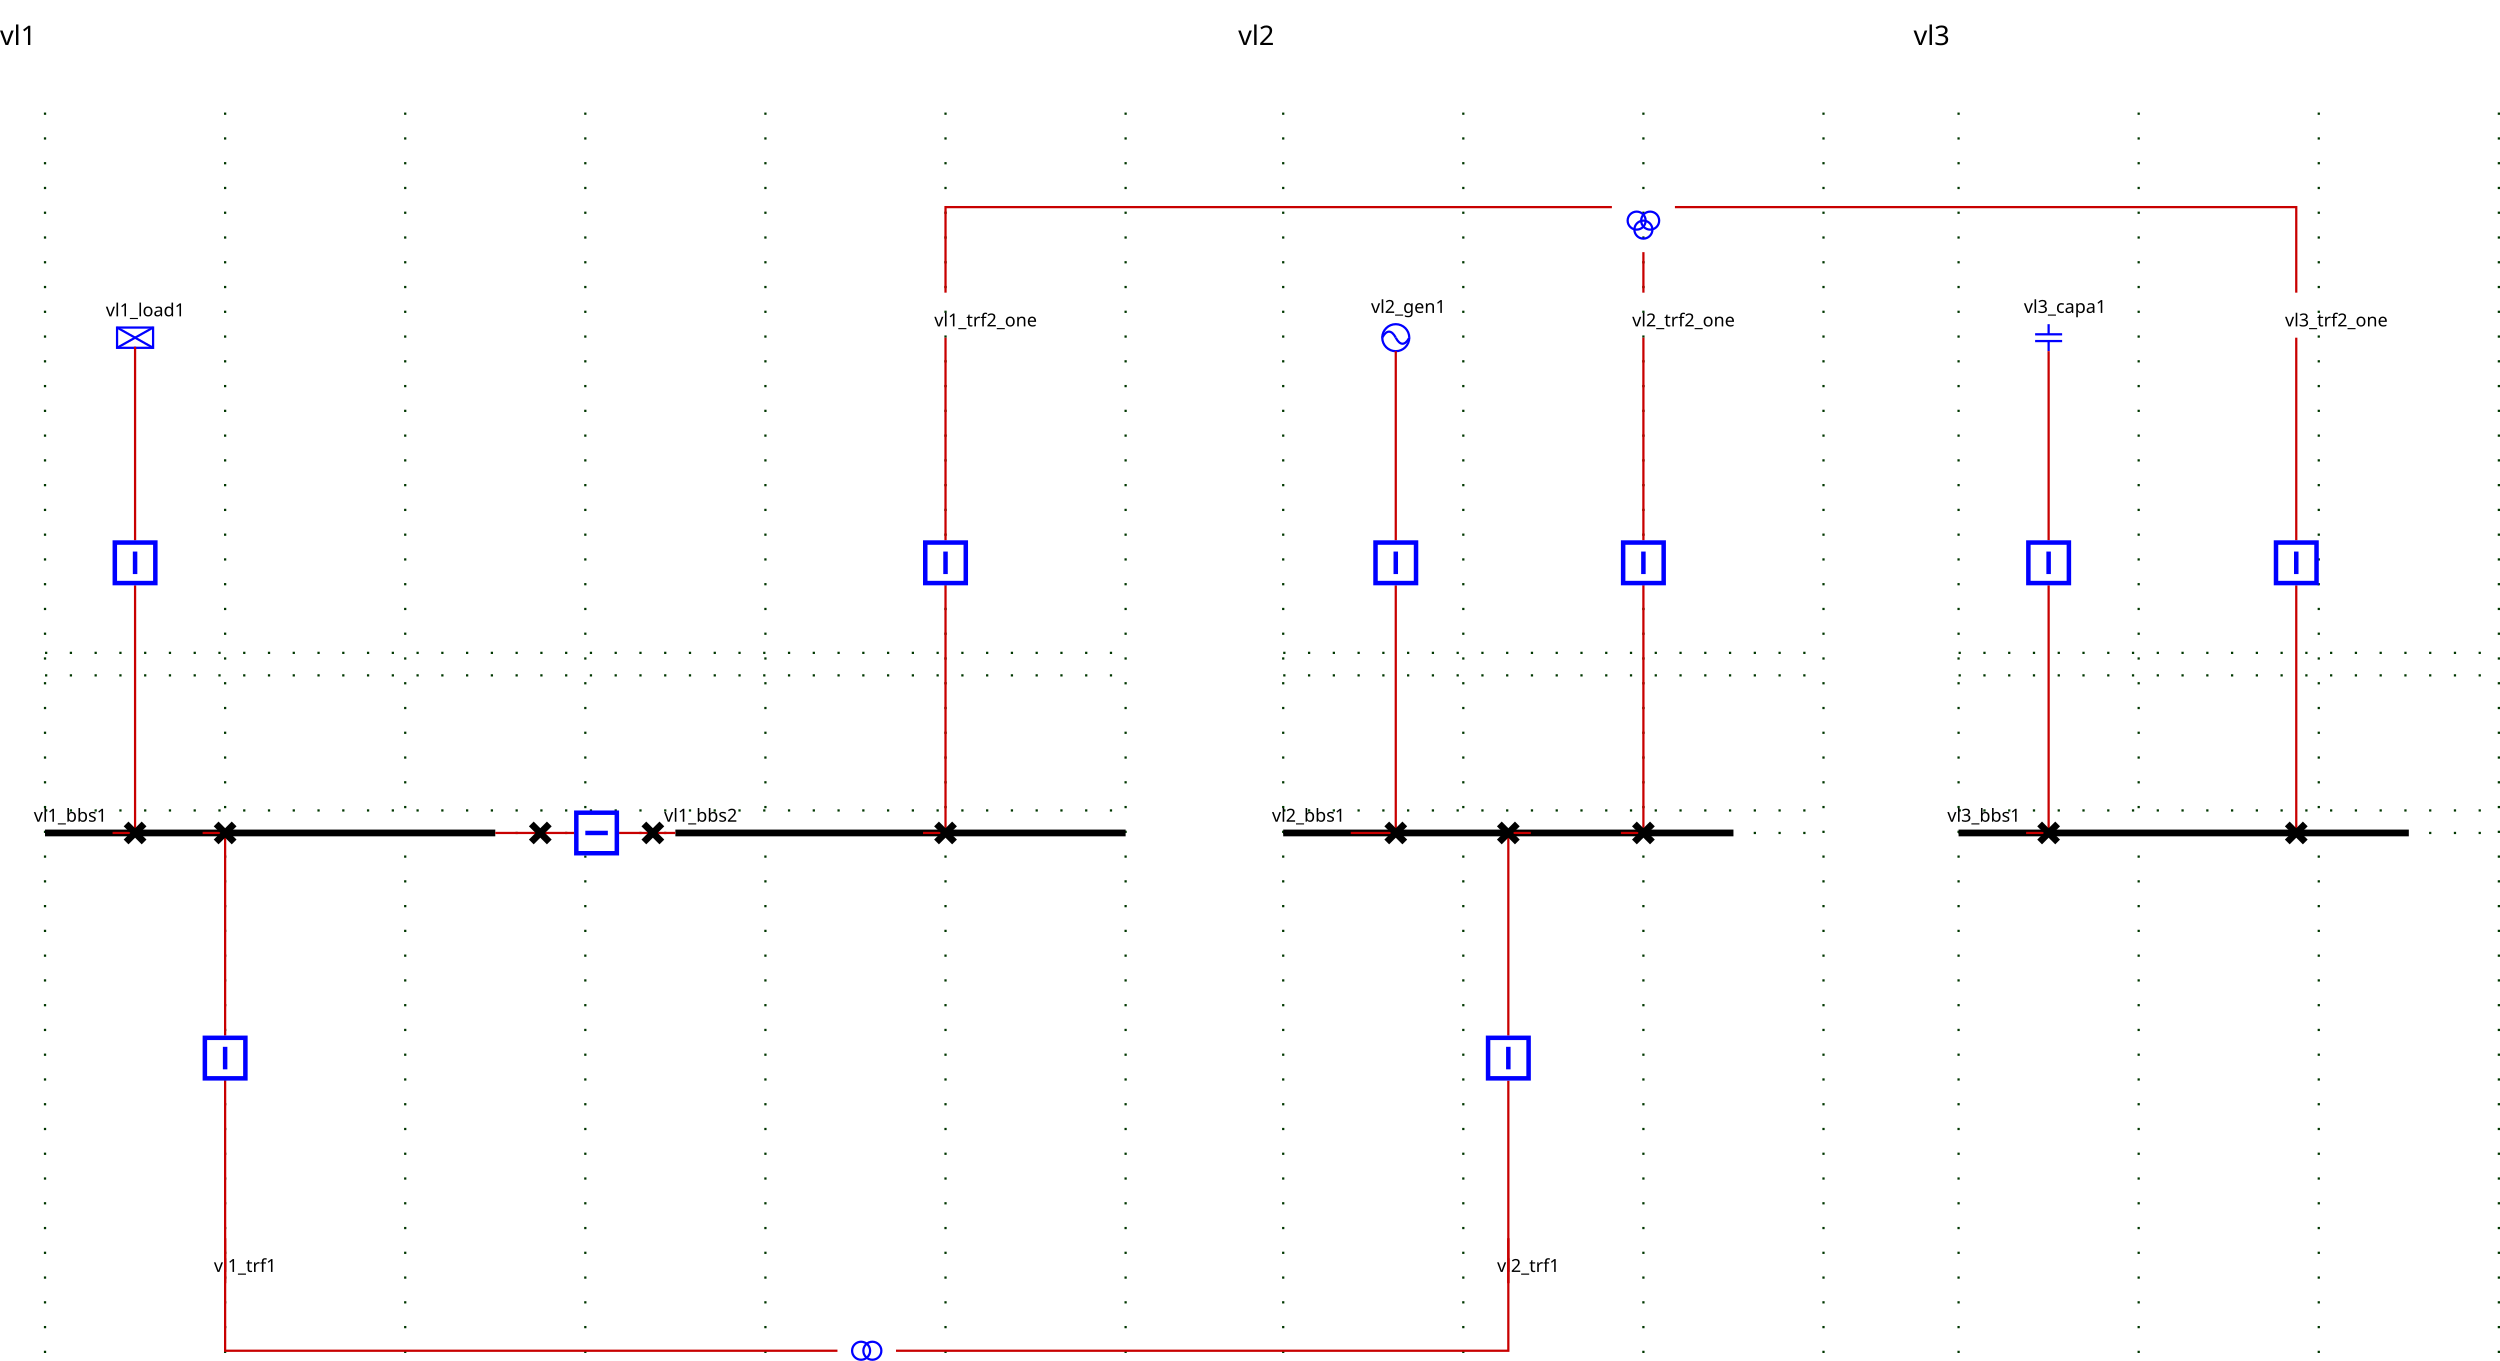
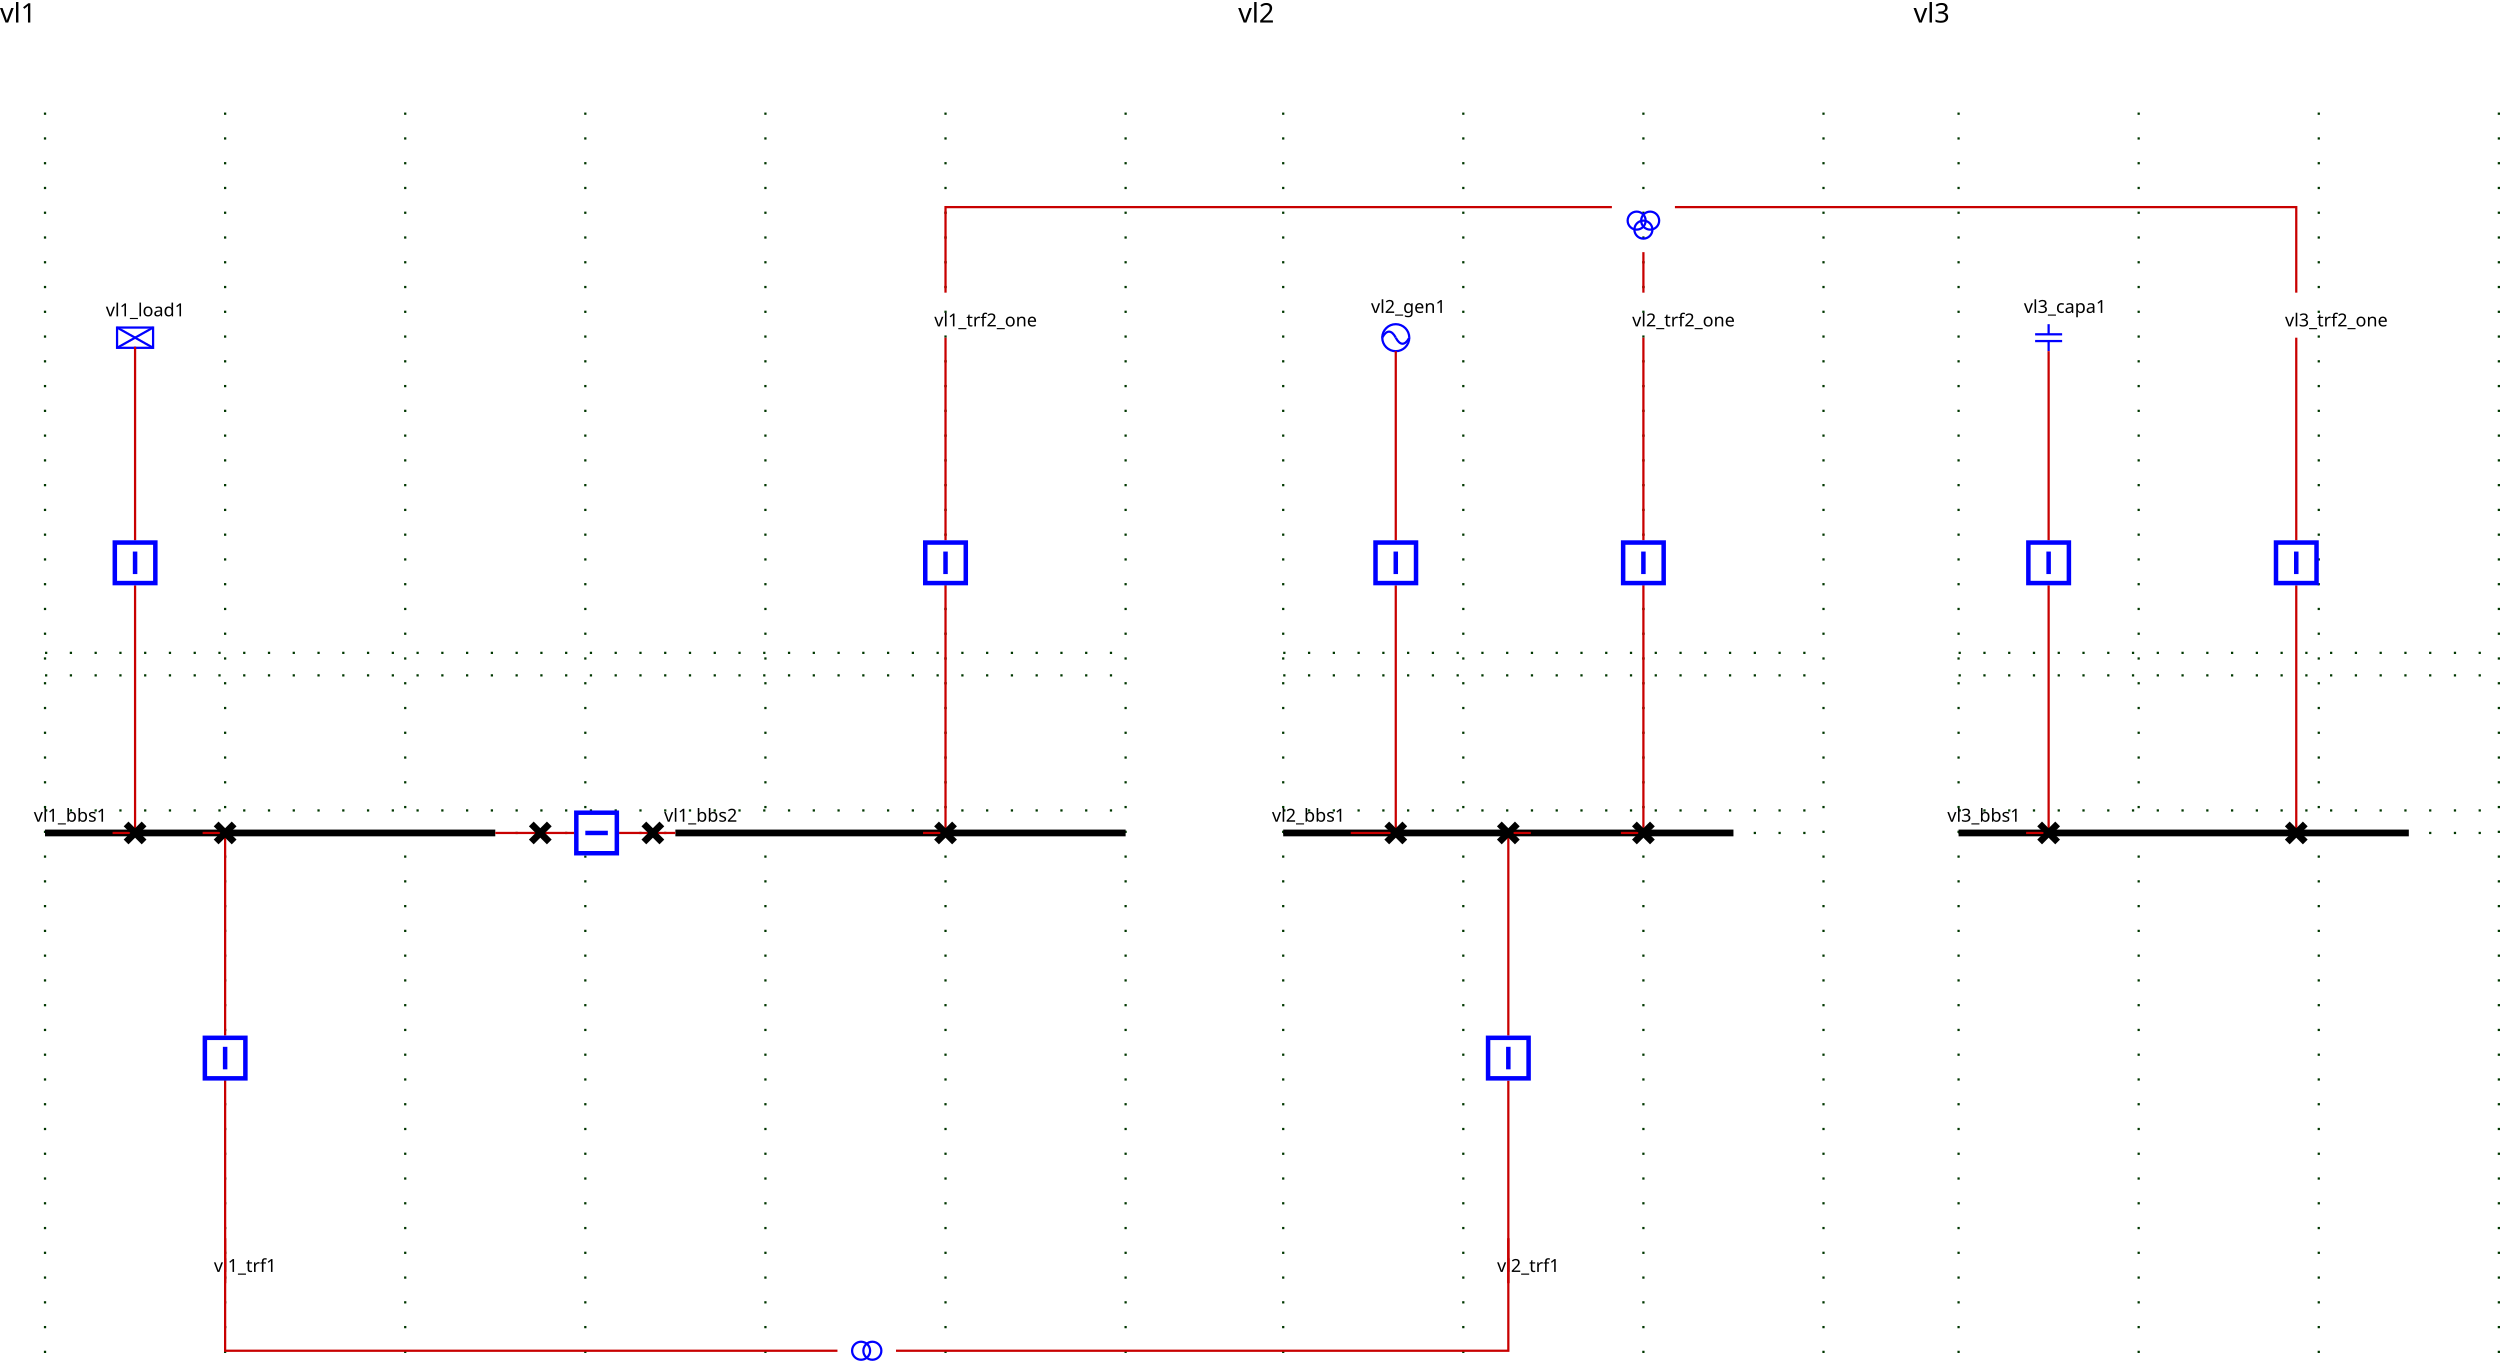
<svg xmlns="http://www.w3.org/2000/svg">
  <style>.BUSBAR_SECTION {
    stroke: rgb(0,0,0);
    stroke-width: 3;
}

.BREAKER {
    stroke: rgb(0, 0, 255);
    stroke-width: 2;
    fill: rgb(255, 255, 255);
}

.DISCONNECTOR {
    stroke: rgb(0, 0, 0);
    stroke-width: 3
}

.GENERATOR {
    stroke: rgb(0, 0, 255);
    stroke-width: 1;
    fill: rgb(255, 255, 255);
}

.LOAD {
    stroke: rgb(0, 0, 255);
    stroke-width: 1;
    fill: rgb(255, 255, 255);
}

.LOAD_BREAK_SWITCH {
    stroke: rgb(0, 0, 255);
    stroke-width: 1;
    fill: rgb(255, 255, 255);
}

.NODE {
    stroke: rgb(0, 0, 0);
    fill: rgb(0, 0, 0);
    fill-opacity: 1;
}

.CAPACITOR {
    stroke: rgb(0, 0, 255);
    stroke-width: 1;
    fill-opacity: 0;
}

.INDUCTOR {
    stroke: rgb(0, 0, 255);
    stroke-width: 1;
    fill-opacity: 0;
}

.STATIC_VAR_COMPENSATOR {
    stroke: rgb(0, 0, 255);
}

.TWO_WINDINGS_TRANSFORMER {
    stroke: rgb(0, 0, 255);
    fill-opacity: 0;
}

.THREE_WINDINGS_TRANSFORMER {
    stroke: rgb(0, 0, 255);
    fill-opacity: 0;
}

.VSC_CONVERTER_STATION {
    stroke: rgb(0, 0, 255);
    font-size: 7.431px;
    line-height: 1.25;
    font-family: sans-serif;
    font-variant-ligatures: normal;
    font-variant-caps: normal;
    font-variant-numeric: normal;
    font-feature-settings: normal;
    text-align: start;
    letter-spacing: 0px;
    word-spacing: 0px;
    writing-mode: lr-tb;
    text-anchor: start;
    stroke-miterlimit: 4;
}

.PHASE_SHIFT_TRANSFORMER {
    stroke: rgb(0, 0, 255);
    stroke-linecap: butt;
    stroke-linejoin: miter;
    stroke-miterlimit: 4;
    stroke-width: 1;
    fill: rgb(255, 255, 255);
}

.wire {
    stroke: rgb(200,0,0);
    stroke-width: 1;
    fill-opacity: 0;
}

.grid {
    stroke: rgb(0,55,0);
    stroke-width: 1;
    stroke-dasharray: 1,10;
}

.component-label {
    fill: black;
    color: black;
    stroke: none;
    fill-opacity: 1;
}

.LINE {
    stroke: rgb(0, 0, 255);
    stroke-width: 1;
    fill-opacity: 0;
}
.idvl1_95_d1 .open { visibility: hidden;}.idvl1_95_d1 .closed { visibility: visible;}
.idvl1_95_b1 .open { visibility: hidden;}.idvl1_95_b1 .closed { visibility: visible;}
.idvl1_95_d2 .open { visibility: hidden;}.idvl1_95_d2 .closed { visibility: visible;}
.ARROW1_vl1_95_load1_UP .arrow-up {stroke: black; fill: black; fill-opacity:1; visibility: visible;}.ARROW1_vl1_95_load1_UP .arrow-down { stroke-opacity:0; fill-opacity:0; visibility: hidden;}.ARROW1_vl1_95_load1_DOWN .arrow-down {stroke: black; fill: black; fill-opacity:1;  visibility: visible;}.ARROW1_vl1_95_load1_DOWN .arrow-up { stroke-opacity:0; fill-opacity:0; visibility: hidden;}.ARROW2_vl1_95_load1_UP .arrow-up {stroke: blue; fill: blue; fill-opacity:1; visibility: visible;}.ARROW2_vl1_95_load1_UP .arrow-down { stroke-opacity:0; fill-opacity:0; visibility: hidden;}.ARROW2_vl1_95_load1_DOWN .arrow-down {stroke: blue; fill: blue; fill-opacity:1;  visibility: visible;}.ARROW2_vl1_95_load1_DOWN .arrow-up { stroke-opacity:0; fill-opacity:0; visibility: hidden;}
.idvl1_95_bload1 .open { visibility: hidden;}.idvl1_95_bload1 .closed { visibility: visible;}
.idvl1_95_dload1 .open { visibility: hidden;}.idvl1_95_dload1 .closed { visibility: visible;}
.ARROW1_vl1_95_trf1_UP .arrow-up {stroke: black; fill: black; fill-opacity:1; visibility: visible;}.ARROW1_vl1_95_trf1_UP .arrow-down { stroke-opacity:0; fill-opacity:0; visibility: hidden;}.ARROW1_vl1_95_trf1_DOWN .arrow-down {stroke: black; fill: black; fill-opacity:1;  visibility: visible;}.ARROW1_vl1_95_trf1_DOWN .arrow-up { stroke-opacity:0; fill-opacity:0; visibility: hidden;}.ARROW2_vl1_95_trf1_UP .arrow-up {stroke: blue; fill: blue; fill-opacity:1; visibility: visible;}.ARROW2_vl1_95_trf1_UP .arrow-down { stroke-opacity:0; fill-opacity:0; visibility: hidden;}.ARROW2_vl1_95_trf1_DOWN .arrow-down {stroke: blue; fill: blue; fill-opacity:1;  visibility: visible;}.ARROW2_vl1_95_trf1_DOWN .arrow-up { stroke-opacity:0; fill-opacity:0; visibility: hidden;}
.idvl1_95_btrf1 .open { visibility: hidden;}.idvl1_95_btrf1 .closed { visibility: visible;}
.idvl1_95_dtrf1 .open { visibility: hidden;}.idvl1_95_dtrf1 .closed { visibility: visible;}
.ARROW1_vl1_95_trf2_95_one_UP .arrow-up {stroke: black; fill: black; fill-opacity:1; visibility: visible;}.ARROW1_vl1_95_trf2_95_one_UP .arrow-down { stroke-opacity:0; fill-opacity:0; visibility: hidden;}.ARROW1_vl1_95_trf2_95_one_DOWN .arrow-down {stroke: black; fill: black; fill-opacity:1;  visibility: visible;}.ARROW1_vl1_95_trf2_95_one_DOWN .arrow-up { stroke-opacity:0; fill-opacity:0; visibility: hidden;}.ARROW2_vl1_95_trf2_95_one_UP .arrow-up {stroke: blue; fill: blue; fill-opacity:1; visibility: visible;}.ARROW2_vl1_95_trf2_95_one_UP .arrow-down { stroke-opacity:0; fill-opacity:0; visibility: hidden;}.ARROW2_vl1_95_trf2_95_one_DOWN .arrow-down {stroke: blue; fill: blue; fill-opacity:1;  visibility: visible;}.ARROW2_vl1_95_trf2_95_one_DOWN .arrow-up { stroke-opacity:0; fill-opacity:0; visibility: hidden;}
.idvl1_95_btrf2 .open { visibility: hidden;}.idvl1_95_btrf2 .closed { visibility: visible;}
.idvl1_95_dtrf2 .open { visibility: hidden;}.idvl1_95_dtrf2 .closed { visibility: visible;}
.ARROW1_vl2_95_gen1_UP .arrow-up {stroke: black; fill: black; fill-opacity:1; visibility: visible;}.ARROW1_vl2_95_gen1_UP .arrow-down { stroke-opacity:0; fill-opacity:0; visibility: hidden;}.ARROW1_vl2_95_gen1_DOWN .arrow-down {stroke: black; fill: black; fill-opacity:1;  visibility: visible;}.ARROW1_vl2_95_gen1_DOWN .arrow-up { stroke-opacity:0; fill-opacity:0; visibility: hidden;}.ARROW2_vl2_95_gen1_UP .arrow-up {stroke: blue; fill: blue; fill-opacity:1; visibility: visible;}.ARROW2_vl2_95_gen1_UP .arrow-down { stroke-opacity:0; fill-opacity:0; visibility: hidden;}.ARROW2_vl2_95_gen1_DOWN .arrow-down {stroke: blue; fill: blue; fill-opacity:1;  visibility: visible;}.ARROW2_vl2_95_gen1_DOWN .arrow-up { stroke-opacity:0; fill-opacity:0; visibility: hidden;}
.idvl2_95_bgen1 .open { visibility: hidden;}.idvl2_95_bgen1 .closed { visibility: visible;}
.idvl2_95_dgen1 .open { visibility: hidden;}.idvl2_95_dgen1 .closed { visibility: visible;}
.ARROW1_vl2_95_trf1_UP .arrow-up {stroke: black; fill: black; fill-opacity:1; visibility: visible;}.ARROW1_vl2_95_trf1_UP .arrow-down { stroke-opacity:0; fill-opacity:0; visibility: hidden;}.ARROW1_vl2_95_trf1_DOWN .arrow-down {stroke: black; fill: black; fill-opacity:1;  visibility: visible;}.ARROW1_vl2_95_trf1_DOWN .arrow-up { stroke-opacity:0; fill-opacity:0; visibility: hidden;}.ARROW2_vl2_95_trf1_UP .arrow-up {stroke: blue; fill: blue; fill-opacity:1; visibility: visible;}.ARROW2_vl2_95_trf1_UP .arrow-down { stroke-opacity:0; fill-opacity:0; visibility: hidden;}.ARROW2_vl2_95_trf1_DOWN .arrow-down {stroke: blue; fill: blue; fill-opacity:1;  visibility: visible;}.ARROW2_vl2_95_trf1_DOWN .arrow-up { stroke-opacity:0; fill-opacity:0; visibility: hidden;}
.idvl2_95_btrf1 .open { visibility: hidden;}.idvl2_95_btrf1 .closed { visibility: visible;}
.idvl2_95_dtrf1 .open { visibility: hidden;}.idvl2_95_dtrf1 .closed { visibility: visible;}
.ARROW1_vl2_95_trf2_95_one_UP .arrow-up {stroke: black; fill: black; fill-opacity:1; visibility: visible;}.ARROW1_vl2_95_trf2_95_one_UP .arrow-down { stroke-opacity:0; fill-opacity:0; visibility: hidden;}.ARROW1_vl2_95_trf2_95_one_DOWN .arrow-down {stroke: black; fill: black; fill-opacity:1;  visibility: visible;}.ARROW1_vl2_95_trf2_95_one_DOWN .arrow-up { stroke-opacity:0; fill-opacity:0; visibility: hidden;}.ARROW2_vl2_95_trf2_95_one_UP .arrow-up {stroke: blue; fill: blue; fill-opacity:1; visibility: visible;}.ARROW2_vl2_95_trf2_95_one_UP .arrow-down { stroke-opacity:0; fill-opacity:0; visibility: hidden;}.ARROW2_vl2_95_trf2_95_one_DOWN .arrow-down {stroke: blue; fill: blue; fill-opacity:1;  visibility: visible;}.ARROW2_vl2_95_trf2_95_one_DOWN .arrow-up { stroke-opacity:0; fill-opacity:0; visibility: hidden;}
.idvl2_95_btrf2 .open { visibility: hidden;}.idvl2_95_btrf2 .closed { visibility: visible;}
.idvl2_95_dtrf2 .open { visibility: hidden;}.idvl2_95_dtrf2 .closed { visibility: visible;}
.ARROW1_vl3_95_capa1_UP .arrow-up {stroke: black; fill: black; fill-opacity:1; visibility: visible;}.ARROW1_vl3_95_capa1_UP .arrow-down { stroke-opacity:0; fill-opacity:0; visibility: hidden;}.ARROW1_vl3_95_capa1_DOWN .arrow-down {stroke: black; fill: black; fill-opacity:1;  visibility: visible;}.ARROW1_vl3_95_capa1_DOWN .arrow-up { stroke-opacity:0; fill-opacity:0; visibility: hidden;}.ARROW2_vl3_95_capa1_UP .arrow-up {stroke: blue; fill: blue; fill-opacity:1; visibility: visible;}.ARROW2_vl3_95_capa1_UP .arrow-down { stroke-opacity:0; fill-opacity:0; visibility: hidden;}.ARROW2_vl3_95_capa1_DOWN .arrow-down {stroke: blue; fill: blue; fill-opacity:1;  visibility: visible;}.ARROW2_vl3_95_capa1_DOWN .arrow-up { stroke-opacity:0; fill-opacity:0; visibility: hidden;}
.idvl3_95_bcapa1 .open { visibility: hidden;}.idvl3_95_bcapa1 .closed { visibility: visible;}
.idvl3_95_dcapa1 .open { visibility: hidden;}.idvl3_95_dcapa1 .closed { visibility: visible;}
.ARROW1_vl3_95_trf2_95_one_UP .arrow-up {stroke: black; fill: black; fill-opacity:1; visibility: visible;}.ARROW1_vl3_95_trf2_95_one_UP .arrow-down { stroke-opacity:0; fill-opacity:0; visibility: hidden;}.ARROW1_vl3_95_trf2_95_one_DOWN .arrow-down {stroke: black; fill: black; fill-opacity:1;  visibility: visible;}.ARROW1_vl3_95_trf2_95_one_DOWN .arrow-up { stroke-opacity:0; fill-opacity:0; visibility: hidden;}.ARROW2_vl3_95_trf2_95_one_UP .arrow-up {stroke: blue; fill: blue; fill-opacity:1; visibility: visible;}.ARROW2_vl3_95_trf2_95_one_UP .arrow-down { stroke-opacity:0; fill-opacity:0; visibility: hidden;}.ARROW2_vl3_95_trf2_95_one_DOWN .arrow-down {stroke: blue; fill: blue; fill-opacity:1;  visibility: visible;}.ARROW2_vl3_95_trf2_95_one_DOWN .arrow-up { stroke-opacity:0; fill-opacity:0; visibility: hidden;}
.idvl3_95_btrf2 .open { visibility: hidden;}.idvl3_95_btrf2 .closed { visibility: visible;}
.idvl3_95_dtrf2 .open { visibility: hidden;}.idvl3_95_dtrf2 .closed { visibility: visible;}
</style>
  <g>
    <g class="grid" id="GRID_vl1" transform="translate(20.0,50.0)">
      <line y2="560.0" x1="0.0" x2="0.0" y1="0.0" />
      <line y2="560.0" x1="80.0" x2="80.0" y1="0.0" />
      <line y2="560.0" x1="160.0" x2="160.0" y1="0.0" />
      <line y2="560.0" x1="240.0" x2="240.0" y1="0.0" />
      <line y2="560.0" x1="320.0" x2="320.0" y1="0.0" />
      <line y2="560.0" x1="400.0" x2="400.0" y1="0.0" />
      <line y2="560.0" x1="480.0" x2="480.0" y1="0.0" />
      <line y2="250.0" x1="0.0" x2="480.0" y1="250.0" />
      <line y2="310.0" x1="0.0" x2="480.0" y1="310.0" />
      <line y2="240.0" x1="0.0" x2="480.0" y1="240.0" />
      <line y2="320.0" x1="0.0" x2="480.0" y1="320.0" />
    </g>
    <g class="grid" id="GRID_vl2" transform="translate(20.0,50.0)">
      <line y2="560.0" x1="550.0" x2="550.0" y1="0.0" />
      <line y2="560.0" x1="630.0" x2="630.0" y1="0.0" />
      <line y2="560.0" x1="710.0" x2="710.0" y1="0.0" />
      <line y2="560.0" x1="790.0" x2="790.0" y1="0.0" />
      <line y2="250.0" x1="550.0" x2="790.0" y1="250.0" />
      <line y2="310.0" x1="550.0" x2="790.0" y1="310.0" />
      <line y2="240.0" x1="550.0" x2="790.0" y1="240.0" />
      <line y2="320.0" x1="550.0" x2="790.0" y1="320.0" />
    </g>
    <g class="grid" id="GRID_vl3" transform="translate(20.0,50.0)">
      <line y2="560.0" x1="850.0" x2="850.0" y1="0.0" />
      <line y2="560.0" x1="930.0" x2="930.0" y1="0.0" />
      <line y2="560.0" x1="1010.0" x2="1010.0" y1="0.0" />
      <line y2="560.0" x1="1090.0" x2="1090.0" y1="0.0" />
      <line y2="250.0" x1="850.0" x2="1090.0" y1="250.0" />
      <line y2="310.0" x1="850.0" x2="1090.0" y1="310.0" />
      <line y2="240.0" x1="850.0" x2="1090.0" y1="240.0" />
      <line y2="320.0" x1="850.0" x2="1090.0" y1="320.0" />
    </g>
    <g class="BUSBAR_SECTION idvl1_95_bbs1" id="idvl1_95_bbs1" transform="translate(20.0,370.0)">
      <line y2="0" x1="0" x2="200.0" y1="0" />
      <text x="-5.0" font-size="8" y="-5.0" transform="rotate(0,0,0)" font-family="Verdana" class="component-label" id="vl1_bbs1_NW_LABEL">vl1_bbs1</text>
    </g>
    <g class="BUSBAR_SECTION idvl1_95_bbs2" id="idvl1_95_bbs2" transform="translate(300.0,370.0)">
      <line y2="0" x1="0" x2="200.0" y1="0" />
      <text x="-5.0" font-size="8" y="-5.0" transform="rotate(0,0,0)" font-family="Verdana" class="component-label" id="vl1_bbs2_NW_LABEL">vl1_bbs2</text>
    </g>
    <g class="LOAD idvl1_95_load1" id="idvl1_95_load1" transform="translate(52.0,145.5)">
      <rect height="9" width="16" />
      <line y2="9" x1="0" x2="16" y1="0" />
      <line y2="9" x1="16" x2="0" y1="0" />
      <text x="-5.0" font-size="8" y="-5.0" transform="rotate(0,0,0)" font-family="Verdana" class="component-label" id="vl1_load1__LABEL">vl1_load1</text>
    </g>
    <g class="LINE idvl1_95_trf1" id="idvl1_95_trf1" transform="translate(100.0,570.0)">
      <text x="-5.0" font-size="8" y="-5.0" transform="rotate(0,0,0)" font-family="Verdana" class="component-label" id="vl1_trf1__LABEL">vl1_trf1</text>
    </g>
    <g class="LINE idvl1_95_trf2_95_one" id="idvl1_95_trf2_95_one" transform="translate(420.0,150.0)">
      <text x="-5.0" font-size="8" y="-5.0" transform="rotate(0,0,0)" font-family="Verdana" class="component-label" id="vl1_trf2_one__LABEL">vl1_trf2_one</text>
    </g>
    <polyline class="wire wire_vl1" points="220.0,370.0,240.0,370.0" id="idvl1_95_Wire0" />
    <polyline class="wire wire_vl1" points="240.0,370.0,255.0,370.0" id="idvl1_95_Wire1" />
    <polyline class="wire wire_vl1" points="275.0,370.0,290.0,370.0" id="idvl1_95_Wire2" />
    <polyline class="wire wire_vl1" points="290.0,370.0,300.0,370.0" id="idvl1_95_Wire3" />
    <polyline class="wire wire_vl1" points="60.0,154.0,60.0,240.0" id="idvl1_95_Wire4" />
    <polyline class="wire wire_vl1" points="60.0,260.0,60.0,370.0" id="idvl1_95_Wire5" />
    <polyline class="wire wire_vl1" points="60.0,370.0,50.0,370.0" id="idvl1_95_Wire6" />
    <polyline class="wire wire_vl1" points="100.0,570.0,100.0,480.0" id="idvl1_95_Wire7" />
    <polyline class="wire wire_vl1" points="100.0,460.0,100.0,370.0" id="idvl1_95_Wire8" />
    <polyline class="wire wire_vl1" points="100.0,370.0,90.0,370.0" id="idvl1_95_Wire9" />
    <polyline class="wire wire_vl1" points="420.0,150.0,420.0,240.0" id="idvl1_95_Wire10" />
    <polyline class="wire wire_vl1" points="420.0,260.0,420.0,370.0" id="idvl1_95_Wire11" />
    <polyline class="wire wire_vl1" points="420.0,370.0,410.0,370.0" id="idvl1_95_Wire12" />
    <g class="DISCONNECTOR idvl1_95_d1" id="idvl1_95_d1" transform="translate(236.0,366.0)">
      <g class="closed" id="idvl1_95_d1_DISCONNECTOR-closed">
        <line y2="8" x1="0" x2="8" y1="0" />
        <line y2="8" x1="8" x2="0" y1="0" />
      </g>
      <g class="open" id="idvl1_95_d1_DISCONNECTOR-open">
        <line y2="8" x1="8" x2="0" y1="0" />
      </g>
    </g>
    <g class="BREAKER idvl1_95_b1" id="idvl1_95_b1" transform="matrix(0.0,1.0,-1.0,0.0,275.0,360.0)">
      <g class="closed" id="idvl1_95_b1_BREAKER-closed">
        <rect x="1" width="18" y="1" height="18" />
        <line y2="15" x1="10" x2="10" y1="5" />
      </g>
      <g class="open" id="idvl1_95_b1_BREAKER-open">
        <rect x="1" width="18" y="1" height="18" />
        <line y2="10" x1="5" x2="15" y1="10" />
      </g>
    </g>
    <g class="DISCONNECTOR idvl1_95_d2" id="idvl1_95_d2" transform="translate(286.0,366.0)">
      <g class="closed" id="idvl1_95_d2_DISCONNECTOR-closed">
        <line y2="8" x1="0" x2="8" y1="0" />
        <line y2="8" x1="8" x2="0" y1="0" />
      </g>
      <g class="open" id="idvl1_95_d2_DISCONNECTOR-open">
        <line y2="8" x1="8" x2="0" y1="0" />
      </g>
    </g>
    <g class="BREAKER idvl1_95_bload1" id="idvl1_95_bload1" transform="translate(50.0,240.0)">
      <g class="closed" id="idvl1_95_bload1_BREAKER-closed">
        <rect x="1" width="18" y="1" height="18" />
        <line y2="15" x1="10" x2="10" y1="5" />
      </g>
      <g class="open" id="idvl1_95_bload1_BREAKER-open">
        <rect x="1" width="18" y="1" height="18" />
        <line y2="10" x1="5" x2="15" y1="10" />
      </g>
    </g>
    <g class="DISCONNECTOR idvl1_95_dload1" id="idvl1_95_dload1" transform="translate(56.0,366.0)">
      <g class="closed" id="idvl1_95_dload1_DISCONNECTOR-closed">
        <line y2="8" x1="0" x2="8" y1="0" />
        <line y2="8" x1="8" x2="0" y1="0" />
      </g>
      <g class="open" id="idvl1_95_dload1_DISCONNECTOR-open">
        <line y2="8" x1="8" x2="0" y1="0" />
      </g>
    </g>
    <g class="BREAKER idvl1_95_btrf1" id="idvl1_95_btrf1" transform="translate(90.0,460.0)">
      <g class="closed" id="idvl1_95_btrf1_BREAKER-closed">
        <rect x="1" width="18" y="1" height="18" />
        <line y2="15" x1="10" x2="10" y1="5" />
      </g>
      <g class="open" id="idvl1_95_btrf1_BREAKER-open">
        <rect x="1" width="18" y="1" height="18" />
        <line y2="10" x1="5" x2="15" y1="10" />
      </g>
    </g>
    <g class="DISCONNECTOR idvl1_95_dtrf1" id="idvl1_95_dtrf1" transform="translate(96.0,366.0)">
      <g class="closed" id="idvl1_95_dtrf1_DISCONNECTOR-closed">
        <line y2="8" x1="0" x2="8" y1="0" />
        <line y2="8" x1="8" x2="0" y1="0" />
      </g>
      <g class="open" id="idvl1_95_dtrf1_DISCONNECTOR-open">
        <line y2="8" x1="8" x2="0" y1="0" />
      </g>
    </g>
    <g class="BREAKER idvl1_95_btrf2" id="idvl1_95_btrf2" transform="translate(410.0,240.0)">
      <g class="closed" id="idvl1_95_btrf2_BREAKER-closed">
        <rect x="1" width="18" y="1" height="18" />
        <line y2="15" x1="10" x2="10" y1="5" />
      </g>
      <g class="open" id="idvl1_95_btrf2_BREAKER-open">
        <rect x="1" width="18" y="1" height="18" />
        <line y2="10" x1="5" x2="15" y1="10" />
      </g>
    </g>
    <g class="DISCONNECTOR idvl1_95_dtrf2" id="idvl1_95_dtrf2" transform="translate(416.0,366.0)">
      <g class="closed" id="idvl1_95_dtrf2_DISCONNECTOR-closed">
        <line y2="8" x1="0" x2="8" y1="0" />
        <line y2="8" x1="8" x2="0" y1="0" />
      </g>
      <g class="open" id="idvl1_95_dtrf2_DISCONNECTOR-open">
        <line y2="8" x1="8" x2="0" y1="0" />
      </g>
    </g>
    <g class="BUSBAR_SECTION idvl2_95_bbs1" id="idvl2_95_bbs1" transform="translate(570.0,370.0)">
      <line y2="0" x1="0" x2="200.0" y1="0" />
      <text x="-5.0" font-size="8" y="-5.0" transform="rotate(0,0,0)" font-family="Verdana" class="component-label" id="vl2_bbs1_NW_LABEL">vl2_bbs1</text>
    </g>
    <g class="GENERATOR idvl2_95_gen1" id="idvl2_95_gen1" transform="translate(614.0,144.0)">
      <circle r="6" cx="6" cy="6" />
      <path d="M6,6 A 6 20 0 0 0 0,6" />
      <path d="M6,6 A 6 20 0 0 0 12,6" />
      <text x="-5.0" font-size="8" y="-5.0" transform="rotate(0,0,0)" font-family="Verdana" class="component-label" id="vl2_gen1__LABEL">vl2_gen1</text>
    </g>
    <g class="LINE idvl2_95_trf1" id="idvl2_95_trf1" transform="translate(670.0,570.0)">
      <text x="-5.0" font-size="8" y="-5.0" transform="rotate(0,0,0)" font-family="Verdana" class="component-label" id="vl2_trf1__LABEL">vl2_trf1</text>
    </g>
    <g class="LINE idvl2_95_trf2_95_one" id="idvl2_95_trf2_95_one" transform="translate(730.0,150.0)">
      <text x="-5.0" font-size="8" y="-5.0" transform="rotate(0,0,0)" font-family="Verdana" class="component-label" id="vl2_trf2_one__LABEL">vl2_trf2_one</text>
    </g>
    <polyline class="wire wire_vl2" points="620.0,156.0,620.0,240.0" id="idvl2_95_Wire0" />
    <polyline class="wire wire_vl2" points="620.0,260.0,620.0,370.0" id="idvl2_95_Wire1" />
    <polyline class="wire wire_vl2" points="620.0,370.0,600.0,370.0" id="idvl2_95_Wire2" />
    <polyline class="wire wire_vl2" points="670.0,570.0,670.0,480.0" id="idvl2_95_Wire3" />
    <polyline class="wire wire_vl2" points="670.0,460.0,670.0,370.0" id="idvl2_95_Wire4" />
    <polyline class="wire wire_vl2" points="670.0,370.0,680.0,370.0" id="idvl2_95_Wire5" />
    <polyline class="wire wire_vl2" points="730.0,150.0,730.0,240.0" id="idvl2_95_Wire6" />
    <polyline class="wire wire_vl2" points="730.0,260.0,730.0,370.0" id="idvl2_95_Wire7" />
    <polyline class="wire wire_vl2" points="730.0,370.0,720.0,370.0" id="idvl2_95_Wire8" />
    <g class="BREAKER idvl2_95_bgen1" id="idvl2_95_bgen1" transform="translate(610.0,240.0)">
      <g class="closed" id="idvl2_95_bgen1_BREAKER-closed">
        <rect x="1" width="18" y="1" height="18" />
        <line y2="15" x1="10" x2="10" y1="5" />
      </g>
      <g class="open" id="idvl2_95_bgen1_BREAKER-open">
        <rect x="1" width="18" y="1" height="18" />
        <line y2="10" x1="5" x2="15" y1="10" />
      </g>
    </g>
    <g class="DISCONNECTOR idvl2_95_dgen1" id="idvl2_95_dgen1" transform="translate(616.0,366.0)">
      <g class="closed" id="idvl2_95_dgen1_DISCONNECTOR-closed">
        <line y2="8" x1="0" x2="8" y1="0" />
        <line y2="8" x1="8" x2="0" y1="0" />
      </g>
      <g class="open" id="idvl2_95_dgen1_DISCONNECTOR-open">
        <line y2="8" x1="8" x2="0" y1="0" />
      </g>
    </g>
    <g class="BREAKER idvl2_95_btrf1" id="idvl2_95_btrf1" transform="translate(660.0,460.0)">
      <g class="closed" id="idvl2_95_btrf1_BREAKER-closed">
        <rect x="1" width="18" y="1" height="18" />
        <line y2="15" x1="10" x2="10" y1="5" />
      </g>
      <g class="open" id="idvl2_95_btrf1_BREAKER-open">
        <rect x="1" width="18" y="1" height="18" />
        <line y2="10" x1="5" x2="15" y1="10" />
      </g>
    </g>
    <g class="DISCONNECTOR idvl2_95_dtrf1" id="idvl2_95_dtrf1" transform="translate(666.0,366.0)">
      <g class="closed" id="idvl2_95_dtrf1_DISCONNECTOR-closed">
        <line y2="8" x1="0" x2="8" y1="0" />
        <line y2="8" x1="8" x2="0" y1="0" />
      </g>
      <g class="open" id="idvl2_95_dtrf1_DISCONNECTOR-open">
        <line y2="8" x1="8" x2="0" y1="0" />
      </g>
    </g>
    <g class="BREAKER idvl2_95_btrf2" id="idvl2_95_btrf2" transform="translate(720.0,240.0)">
      <g class="closed" id="idvl2_95_btrf2_BREAKER-closed">
        <rect x="1" width="18" y="1" height="18" />
        <line y2="15" x1="10" x2="10" y1="5" />
      </g>
      <g class="open" id="idvl2_95_btrf2_BREAKER-open">
        <rect x="1" width="18" y="1" height="18" />
        <line y2="10" x1="5" x2="15" y1="10" />
      </g>
    </g>
    <g class="DISCONNECTOR idvl2_95_dtrf2" id="idvl2_95_dtrf2" transform="translate(726.0,366.0)">
      <g class="closed" id="idvl2_95_dtrf2_DISCONNECTOR-closed">
        <line y2="8" x1="0" x2="8" y1="0" />
        <line y2="8" x1="8" x2="0" y1="0" />
      </g>
      <g class="open" id="idvl2_95_dtrf2_DISCONNECTOR-open">
        <line y2="8" x1="8" x2="0" y1="0" />
      </g>
    </g>
    <g class="BUSBAR_SECTION idvl3_95_bbs1" id="idvl3_95_bbs1" transform="translate(870.0,370.0)">
      <line y2="0" x1="0" x2="200.0" y1="0" />
      <text x="-5.0" font-size="8" y="-5.0" transform="rotate(0,0,0)" font-family="Verdana" class="component-label" id="vl3_bbs1_NW_LABEL">vl3_bbs1</text>
    </g>
    <g class="CAPACITOR idvl3_95_capa1" id="idvl3_95_capa1" transform="translate(904.0,144.0)">
      <line y2="4.5" x1="6" x2="6" y1="0" />
      <line y2="4.5" x1="0" x2="12" y1="4.5" />
      <line y2="7.5" x1="0" x2="12" y1="7.5" />
      <line y2="12" x1="6" x2="6" y1="7.5" />
      <text x="-5.0" font-size="8" y="-5.0" transform="rotate(0,0,0)" font-family="Verdana" class="component-label" id="vl3_capa1__LABEL">vl3_capa1</text>
    </g>
    <g class="LINE idvl3_95_trf2_95_one" id="idvl3_95_trf2_95_one" transform="translate(1020.0,150.0)">
      <text x="-5.0" font-size="8" y="-5.0" transform="rotate(0,0,0)" font-family="Verdana" class="component-label" id="vl3_trf2_one__LABEL">vl3_trf2_one</text>
    </g>
    <polyline class="wire wire_vl3" points="910.0,156.0,910.0,240.0" id="idvl3_95_Wire0" />
    <polyline class="wire wire_vl3" points="910.0,260.0,910.0,370.0" id="idvl3_95_Wire1" />
    <polyline class="wire wire_vl3" points="910.0,370.0,900.0,370.0" id="idvl3_95_Wire2" />
    <polyline class="wire wire_vl3" points="1020.0,150.0,1020.0,240.0" id="idvl3_95_Wire3" />
    <polyline class="wire wire_vl3" points="1020.0,260.0,1020.0,370.0" id="idvl3_95_Wire4" />
    <polyline class="wire wire_vl3" points="1020.0,370.0,1020.0,370.0" id="idvl3_95_Wire5" />
    <g class="BREAKER idvl3_95_bcapa1" id="idvl3_95_bcapa1" transform="translate(900.0,240.0)">
      <g class="closed" id="idvl3_95_bcapa1_BREAKER-closed">
        <rect x="1" width="18" y="1" height="18" />
        <line y2="15" x1="10" x2="10" y1="5" />
      </g>
      <g class="open" id="idvl3_95_bcapa1_BREAKER-open">
        <rect x="1" width="18" y="1" height="18" />
        <line y2="10" x1="5" x2="15" y1="10" />
      </g>
    </g>
    <g class="DISCONNECTOR idvl3_95_dcapa1" id="idvl3_95_dcapa1" transform="translate(906.0,366.0)">
      <g class="closed" id="idvl3_95_dcapa1_DISCONNECTOR-closed">
        <line y2="8" x1="0" x2="8" y1="0" />
        <line y2="8" x1="8" x2="0" y1="0" />
      </g>
      <g class="open" id="idvl3_95_dcapa1_DISCONNECTOR-open">
        <line y2="8" x1="8" x2="0" y1="0" />
      </g>
    </g>
    <g class="BREAKER idvl3_95_btrf2" id="idvl3_95_btrf2" transform="translate(1010.0,240.0)">
      <g class="closed" id="idvl3_95_btrf2_BREAKER-closed">
        <rect x="1" width="18" y="1" height="18" />
        <line y2="15" x1="10" x2="10" y1="5" />
      </g>
      <g class="open" id="idvl3_95_btrf2_BREAKER-open">
        <rect x="1" width="18" y="1" height="18" />
        <line y2="10" x1="5" x2="15" y1="10" />
      </g>
    </g>
    <g class="DISCONNECTOR idvl3_95_dtrf2" id="idvl3_95_dtrf2" transform="translate(1016.0,366.0)">
      <g class="closed" id="idvl3_95_dtrf2_DISCONNECTOR-closed">
        <line y2="8" x1="0" x2="8" y1="0" />
        <line y2="8" x1="8" x2="0" y1="0" />
      </g>
      <g class="open" id="idvl3_95_dtrf2_DISCONNECTOR-open">
        <line y2="8" x1="8" x2="0" y1="0" />
      </g>
    </g>
    <g class="TWO_WINDINGS_TRANSFORMER idvl1_95_trf1_95_vl2_95_trf1" id="idvl1_95_trf1_95_vl2_95_trf1" transform="translate(378.5,596.0)">
      <circle r="4" id="idvl1_95_trf1_95_vl2_95_trf1_TWO_WINDINGS_TRANSFORMER-WINDING1" cx="4" cy="4" />
      <circle r="4" id="idvl1_95_trf1_95_vl2_95_trf1_TWO_WINDINGS_TRANSFORMER-WINDING2" cx="9" cy="4" />
    </g>
    <g class="THREE_WINDINGS_TRANSFORMER idvl1_95_trf2_95_one_95_vl2_95_trf2_95_one_95_vl3_95_trf2_95_one" id="idvl1_95_trf2_95_one_95_vl2_95_trf2_95_one_95_vl3_95_trf2_95_one" transform="translate(723.0,94.0)">
      <circle r="4" id="idvl1_95_trf2_95_one_95_vl2_95_trf2_95_one_95_vl3_95_trf2_95_one_THREE_WINDINGS_TRANSFORMER-WINDING1" cx="4" cy="4" />
      <circle r="4" id="idvl1_95_trf2_95_one_95_vl2_95_trf2_95_one_95_vl3_95_trf2_95_one_THREE_WINDINGS_TRANSFORMER-WINDING2" cx="10" cy="4" />
      <circle r="4" id="idvl1_95_trf2_95_one_95_vl2_95_trf2_95_one_95_vl3_95_trf2_95_one_THREE_WINDINGS_TRANSFORMER-WINDING3" cx="7" cy="8" />
    </g>
    <polyline class="wire wire_vl1" points="100.0,550.0,100.0,600.0,372.0,600.0" id="idvl1_95__95_Wire0" />
    <polyline class="wire wire_vl2" points="398.0,600.0,670.0,600.0,670.0,550.0" id="id_95_vl2_95_Wire1" />
    <polyline class="wire wire_vl1" points="420.0,130.0,420.0,92.0,716.0,92.0" id="idvl1_95__95_Wire2" />
    <polyline class="wire wire_vl2" points="730.0,112.0,730.0,130.0" id="id_95_vl2_95_Wire3" />
    <polyline class="wire wire_vl3" points="744.0,92.0,1020.0,92.0,1020.0,130.0" id="id_95_vl3_95_Wire4" />
    <g id="LABEL_VL_vl1">
-       <text x="0.0" font-size="12" y="20.0" class="component-label" font-family="Verdana" transform="rotate(0,0,0)">vl1</text>
+       <text x="0.0" font-size="12" y="10.0" class="component-label" font-family="Verdana" transform="rotate(0,0,0)">vl1</text>
    </g>
    <g id="LABEL_VL_vl2">
-       <text x="550.0" font-size="12" y="20.0" class="component-label" font-family="Verdana" transform="rotate(0,0,0)">vl2</text>
+       <text x="550.0" font-size="12" y="10.0" class="component-label" font-family="Verdana" transform="rotate(0,0,0)">vl2</text>
    </g>
    <g id="LABEL_VL_vl3">
-       <text x="850.0" font-size="12" y="20.0" class="component-label" font-family="Verdana" transform="rotate(0,0,0)">vl3</text>
+       <text x="850.0" font-size="12" y="10.0" class="component-label" font-family="Verdana" transform="rotate(0,0,0)">vl3</text>
    </g>
  </g>
</svg>
